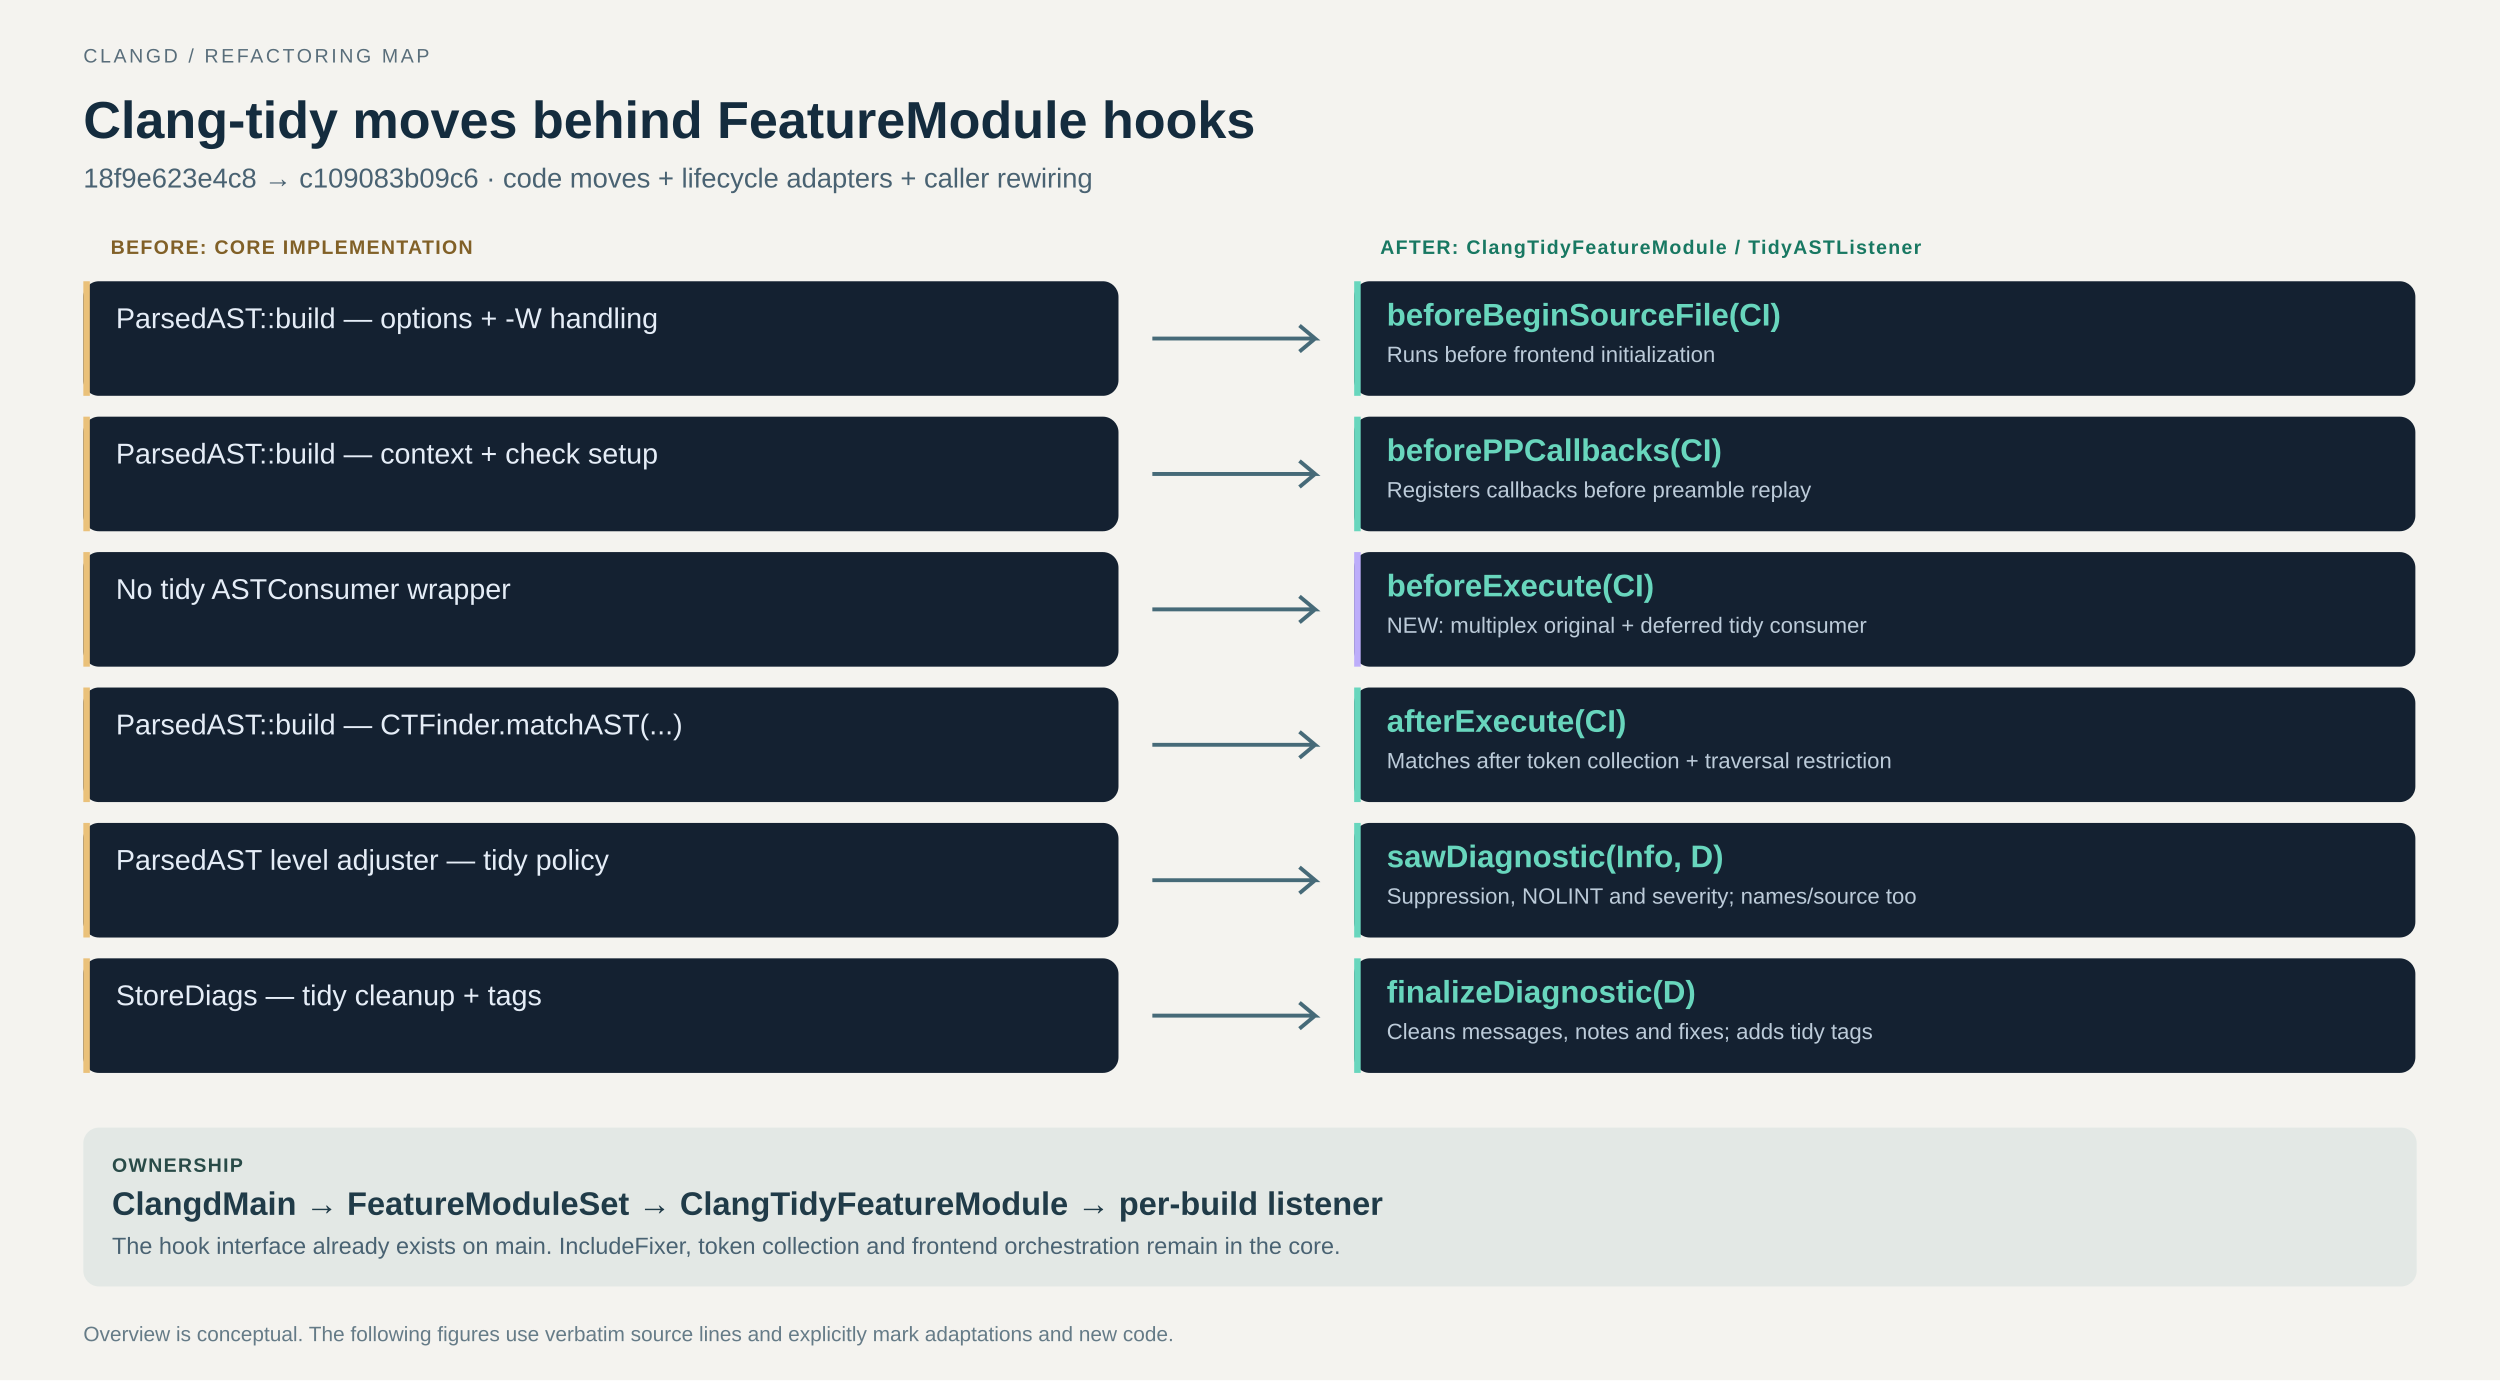
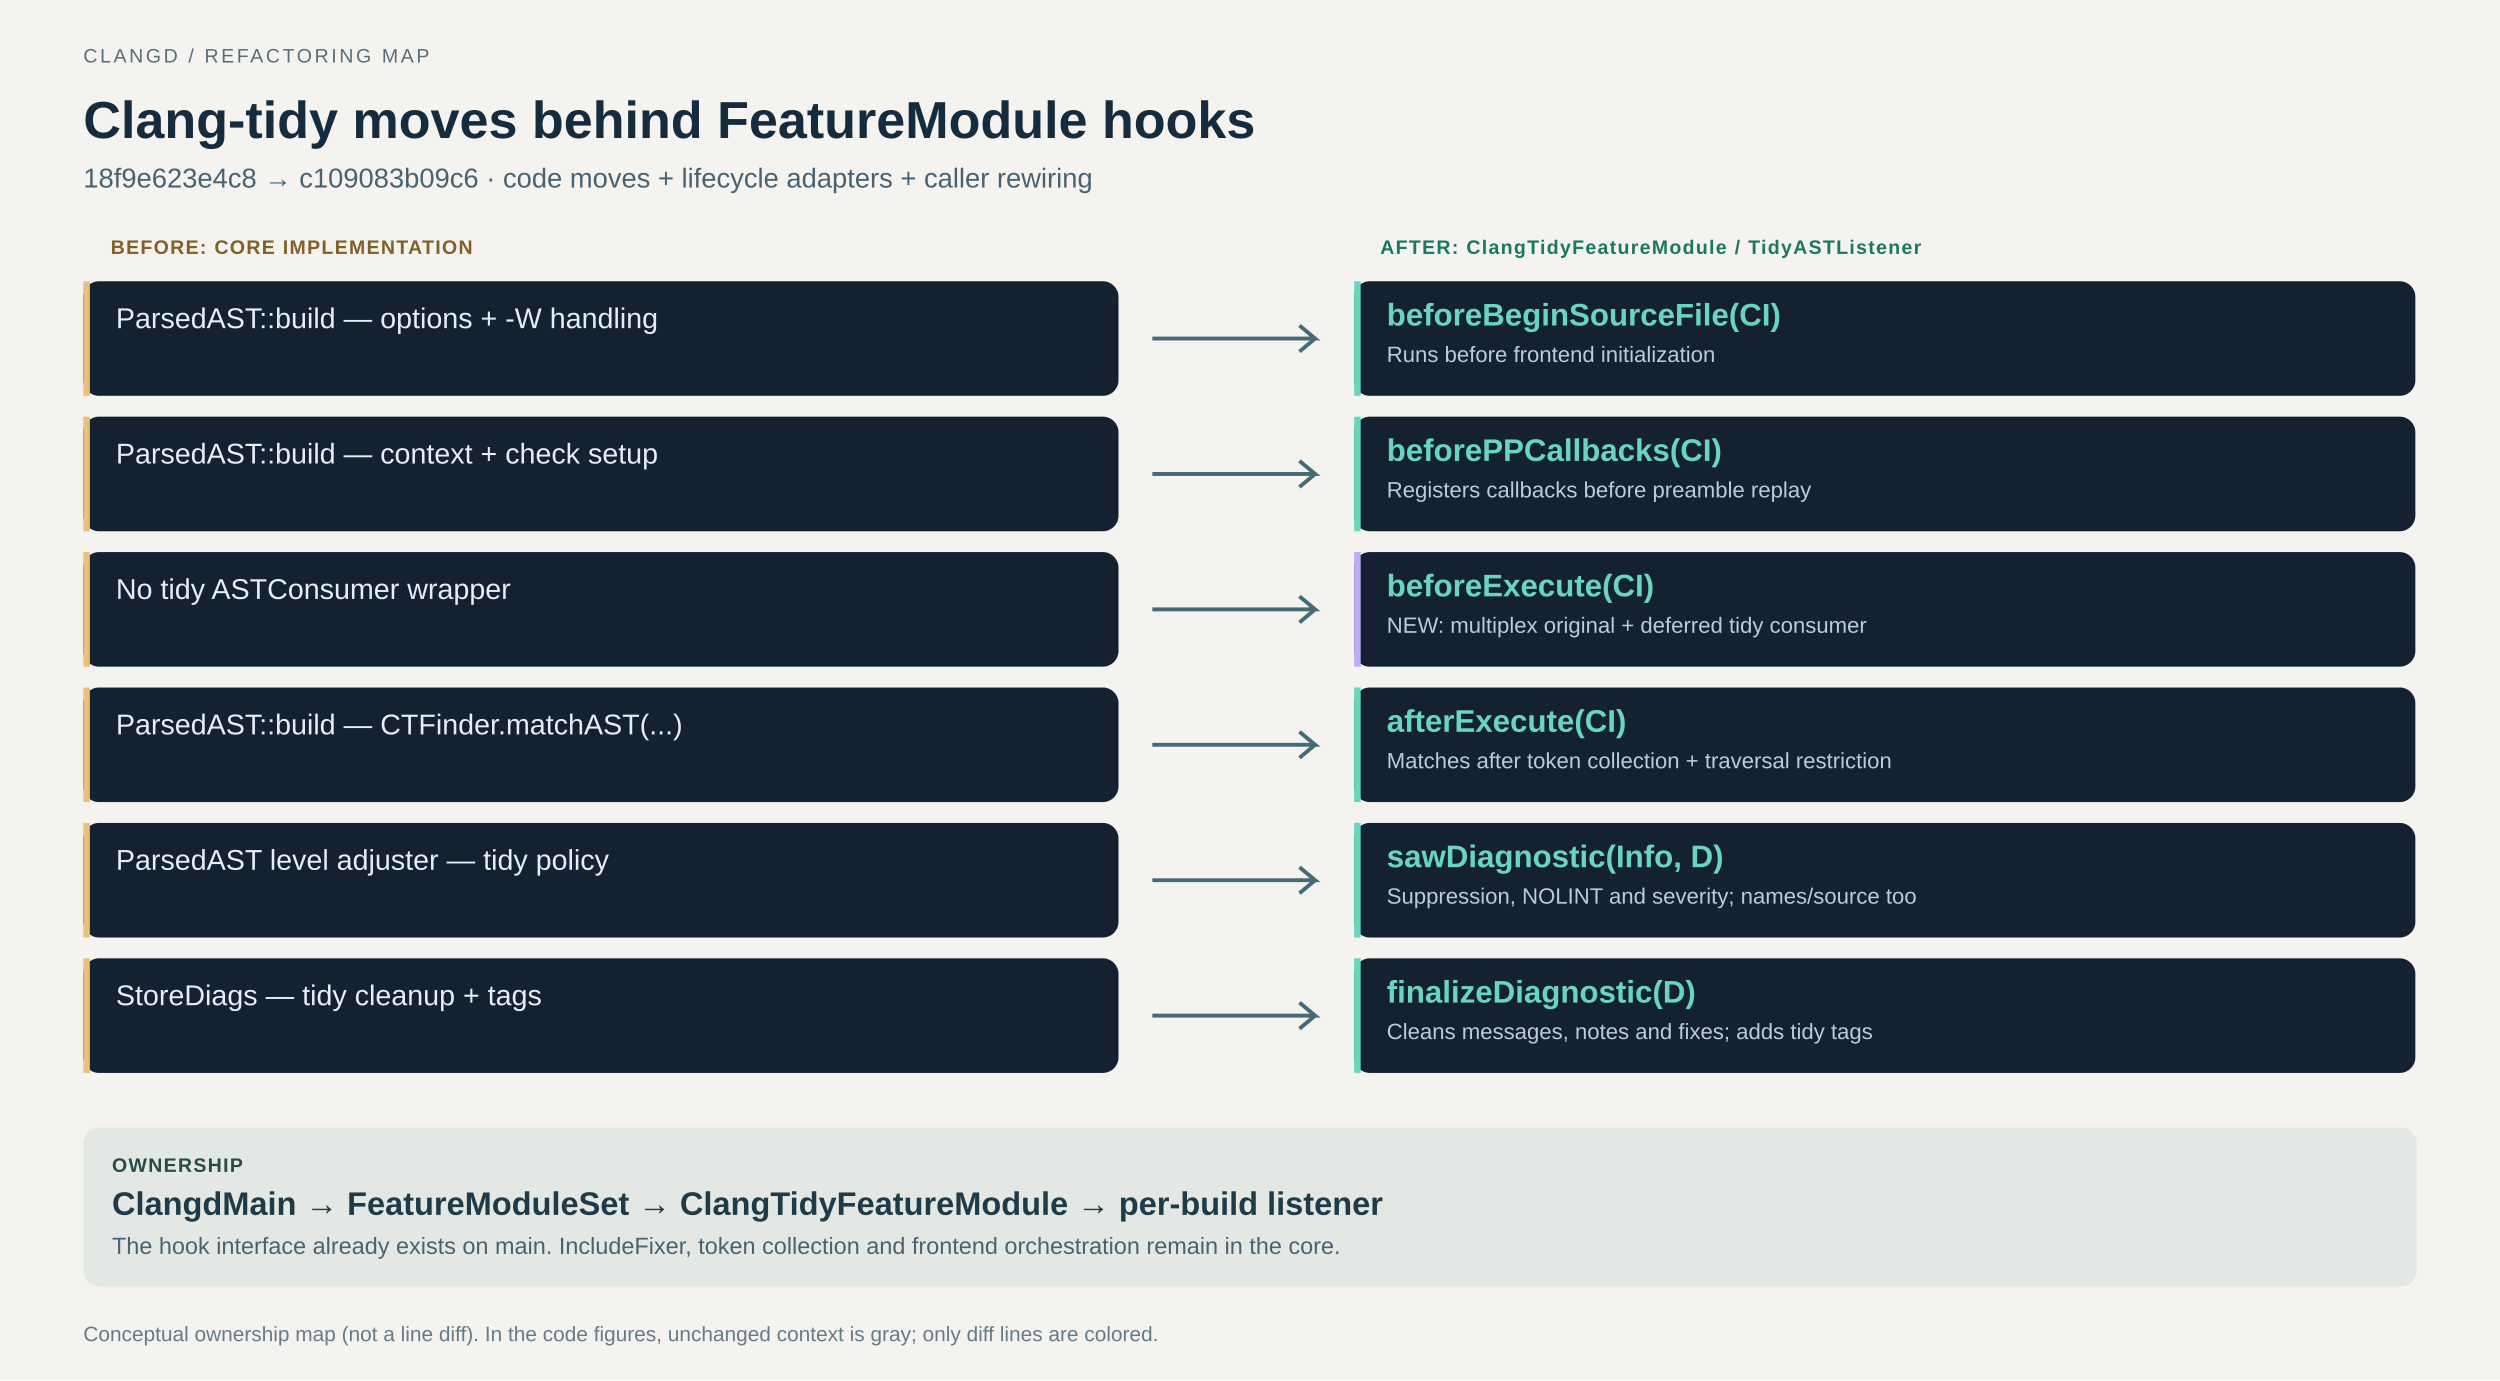
<svg xmlns="http://www.w3.org/2000/svg" width="1920" height="1060" viewBox="0 0 1920 1060">
  <rect x="0" y="0" width="1920" height="1060" rx="0" fill="#f4f3ef" />
  <text x="64" y="48" font-family="Arial,Helvetica,sans-serif" font-size="15" fill="#586d7a" letter-spacing="2">CLANGD / REFACTORING MAP</text>
  <text x="64" y="106" font-family="Arial,Helvetica,sans-serif" font-size="40" fill="#142c3e" font-weight="700">Clang-tidy moves behind FeatureModule hooks</text>
  <text x="64" y="144" font-family="Arial,Helvetica,sans-serif" font-size="21" fill="#496272">18f9e623e4c8  →  c109083b09c6   ·   code moves + lifecycle adapters + caller rewiring</text>
  <text x="85" y="195" font-family="Arial,Helvetica,sans-serif" font-size="15" fill="#816027" font-weight="700" letter-spacing="1">BEFORE: CORE IMPLEMENTATION</text>
  <text x="1060" y="195" font-family="Arial,Helvetica,sans-serif" font-size="15" fill="#187862" font-weight="700" letter-spacing="1">AFTER: ClangTidyFeatureModule / TidyASTListener</text>
  <rect x="64" y="216" width="795" height="88" rx="12" fill="#142131" />
  <rect x="1040" y="216" width="815" height="88" rx="12" fill="#142131" />
  <rect x="64" y="216" width="5" height="88" rx="0" fill="#eac17a" />
  <rect x="1040" y="216" width="5" height="88" rx="0" fill="#68d6bd" />
  <text x="89" y="252" font-family="Arial,Helvetica,sans-serif" font-size="22" fill="#e5edf7">ParsedAST::build — options + -W handling</text>
  <text x="1065" y="250" font-family="Arial,Helvetica,sans-serif" font-size="24" fill="#68d6bd" font-weight="700">beforeBeginSourceFile(CI)</text>
  <text x="1065" y="278" font-family="Arial,Helvetica,sans-serif" font-size="17" fill="#bccbd9">Runs before frontend initialization</text>
  <path d="M 885 260 H 1010 l -12 -10 m 12 10 l -12 10" fill="none" stroke="#466a78" stroke-width="3" />
  <rect x="64" y="320" width="795" height="88" rx="12" fill="#142131" />
  <rect x="1040" y="320" width="815" height="88" rx="12" fill="#142131" />
  <rect x="64" y="320" width="5" height="88" rx="0" fill="#eac17a" />
  <rect x="1040" y="320" width="5" height="88" rx="0" fill="#68d6bd" />
  <text x="89" y="356" font-family="Arial,Helvetica,sans-serif" font-size="22" fill="#e5edf7">ParsedAST::build — context + check setup</text>
  <text x="1065" y="354" font-family="Arial,Helvetica,sans-serif" font-size="24" fill="#68d6bd" font-weight="700">beforePPCallbacks(CI)</text>
  <text x="1065" y="382" font-family="Arial,Helvetica,sans-serif" font-size="17" fill="#bccbd9">Registers callbacks before preamble replay</text>
  <path d="M 885 364 H 1010 l -12 -10 m 12 10 l -12 10" fill="none" stroke="#466a78" stroke-width="3" />
  <rect x="64" y="424" width="795" height="88" rx="12" fill="#142131" />
  <rect x="1040" y="424" width="815" height="88" rx="12" fill="#142131" />
  <rect x="64" y="424" width="5" height="88" rx="0" fill="#eac17a" />
  <rect x="1040" y="424" width="5" height="88" rx="0" fill="#bdadfa" />
  <text x="89" y="460" font-family="Arial,Helvetica,sans-serif" font-size="22" fill="#e5edf7">No tidy ASTConsumer wrapper</text>
  <text x="1065" y="458" font-family="Arial,Helvetica,sans-serif" font-size="24" fill="#68d6bd" font-weight="700">beforeExecute(CI)</text>
  <text x="1065" y="486" font-family="Arial,Helvetica,sans-serif" font-size="17" fill="#bccbd9">NEW: multiplex original + deferred tidy consumer</text>
  <path d="M 885 468 H 1010 l -12 -10 m 12 10 l -12 10" fill="none" stroke="#466a78" stroke-width="3" />
  <rect x="64" y="528" width="795" height="88" rx="12" fill="#142131" />
  <rect x="1040" y="528" width="815" height="88" rx="12" fill="#142131" />
  <rect x="64" y="528" width="5" height="88" rx="0" fill="#eac17a" />
  <rect x="1040" y="528" width="5" height="88" rx="0" fill="#68d6bd" />
  <text x="89" y="564" font-family="Arial,Helvetica,sans-serif" font-size="22" fill="#e5edf7">ParsedAST::build — CTFinder.matchAST(...)</text>
  <text x="1065" y="562" font-family="Arial,Helvetica,sans-serif" font-size="24" fill="#68d6bd" font-weight="700">afterExecute(CI)</text>
  <text x="1065" y="590" font-family="Arial,Helvetica,sans-serif" font-size="17" fill="#bccbd9">Matches after token collection + traversal restriction</text>
  <path d="M 885 572 H 1010 l -12 -10 m 12 10 l -12 10" fill="none" stroke="#466a78" stroke-width="3" />
  <rect x="64" y="632" width="795" height="88" rx="12" fill="#142131" />
  <rect x="1040" y="632" width="815" height="88" rx="12" fill="#142131" />
  <rect x="64" y="632" width="5" height="88" rx="0" fill="#eac17a" />
  <rect x="1040" y="632" width="5" height="88" rx="0" fill="#68d6bd" />
  <text x="89" y="668" font-family="Arial,Helvetica,sans-serif" font-size="22" fill="#e5edf7">ParsedAST level adjuster — tidy policy</text>
  <text x="1065" y="666" font-family="Arial,Helvetica,sans-serif" font-size="24" fill="#68d6bd" font-weight="700">sawDiagnostic(Info, D)</text>
  <text x="1065" y="694" font-family="Arial,Helvetica,sans-serif" font-size="17" fill="#bccbd9">Suppression, NOLINT and severity; names/source too</text>
  <path d="M 885 676 H 1010 l -12 -10 m 12 10 l -12 10" fill="none" stroke="#466a78" stroke-width="3" />
  <rect x="64" y="736" width="795" height="88" rx="12" fill="#142131" />
  <rect x="1040" y="736" width="815" height="88" rx="12" fill="#142131" />
  <rect x="64" y="736" width="5" height="88" rx="0" fill="#eac17a" />
  <rect x="1040" y="736" width="5" height="88" rx="0" fill="#68d6bd" />
  <text x="89" y="772" font-family="Arial,Helvetica,sans-serif" font-size="22" fill="#e5edf7">StoreDiags — tidy cleanup + tags</text>
  <text x="1065" y="770" font-family="Arial,Helvetica,sans-serif" font-size="24" fill="#68d6bd" font-weight="700">finalizeDiagnostic(D)</text>
  <text x="1065" y="798" font-family="Arial,Helvetica,sans-serif" font-size="17" fill="#bccbd9">Cleans messages, notes and fixes; adds tidy tags</text>
  <path d="M 885 780 H 1010 l -12 -10 m 12 10 l -12 10" fill="none" stroke="#466a78" stroke-width="3" />
  <rect x="64" y="866" width="1792" height="122" rx="12" fill="#e3e8e5" />
  <text x="86" y="900" font-family="Arial,Helvetica,sans-serif" font-size="15" fill="#294b48" font-weight="700" letter-spacing="1">OWNERSHIP</text>
  <text x="86" y="933" font-family="Arial,Helvetica,sans-serif" font-size="25" fill="#203b48" font-weight="600">ClangdMain → FeatureModuleSet → ClangTidyFeatureModule → per-build listener</text>
  <text x="86" y="963" font-family="Arial,Helvetica,sans-serif" font-size="18" fill="#496272">The hook interface already exists on main. IncludeFixer, token collection and frontend orchestration remain in the core.</text>
-   <text x="64" y="1030" font-family="Arial,Helvetica,sans-serif" font-size="16" fill="#657b87">Overview is conceptual. The following figures use verbatim source lines and explicitly mark adaptations and new code.</text>
+   <text x="64" y="1030" font-family="Arial,Helvetica,sans-serif" font-size="16" fill="#657b87">Conceptual ownership map (not a line diff). In the code figures, unchanged context is gray; only diff lines are colored.</text>
</svg>
